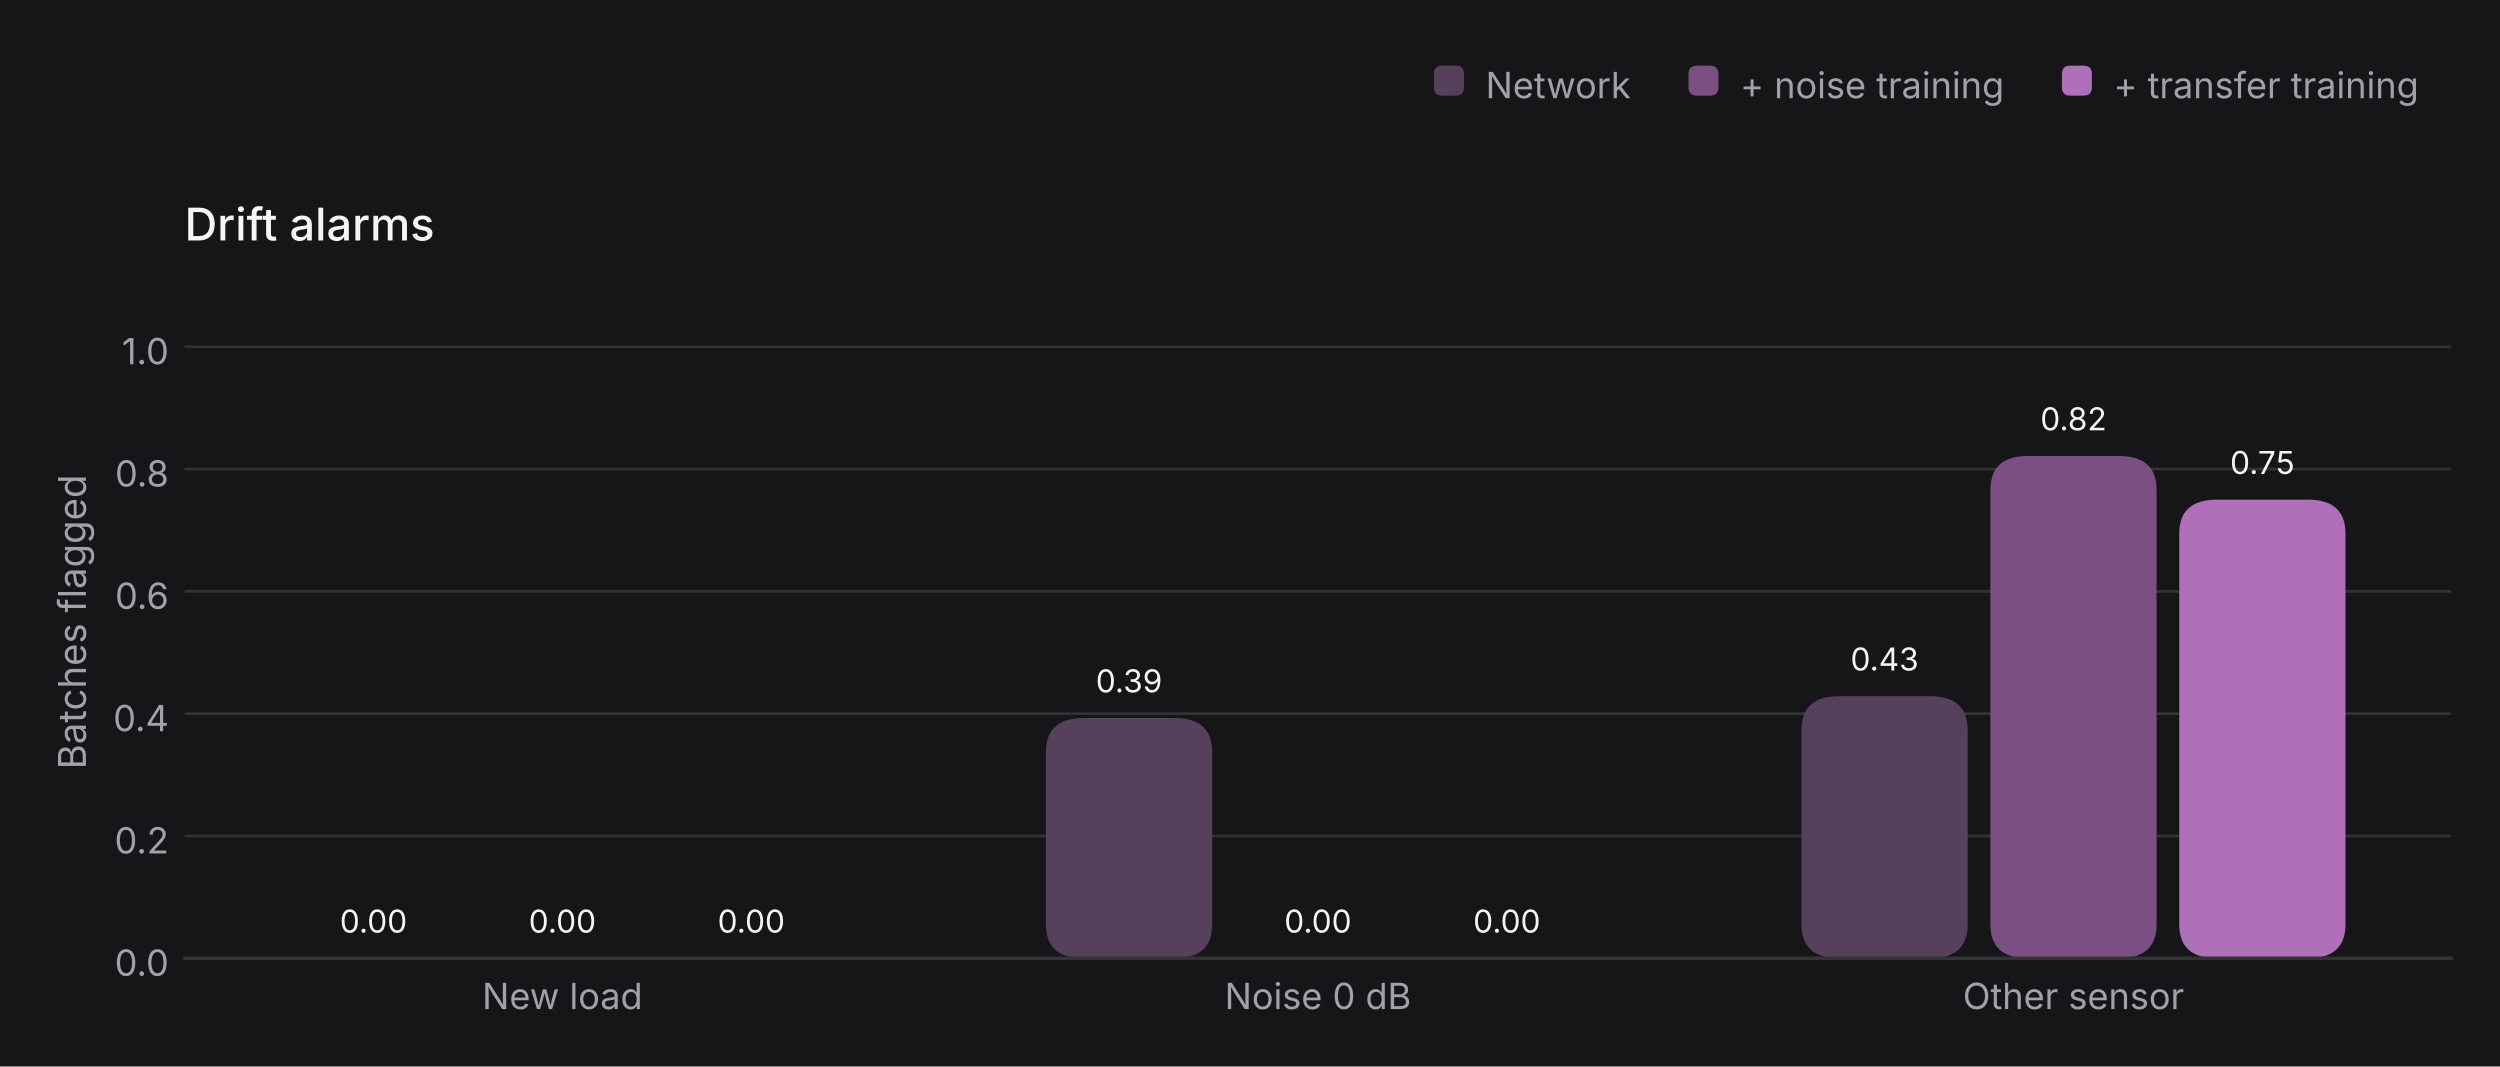
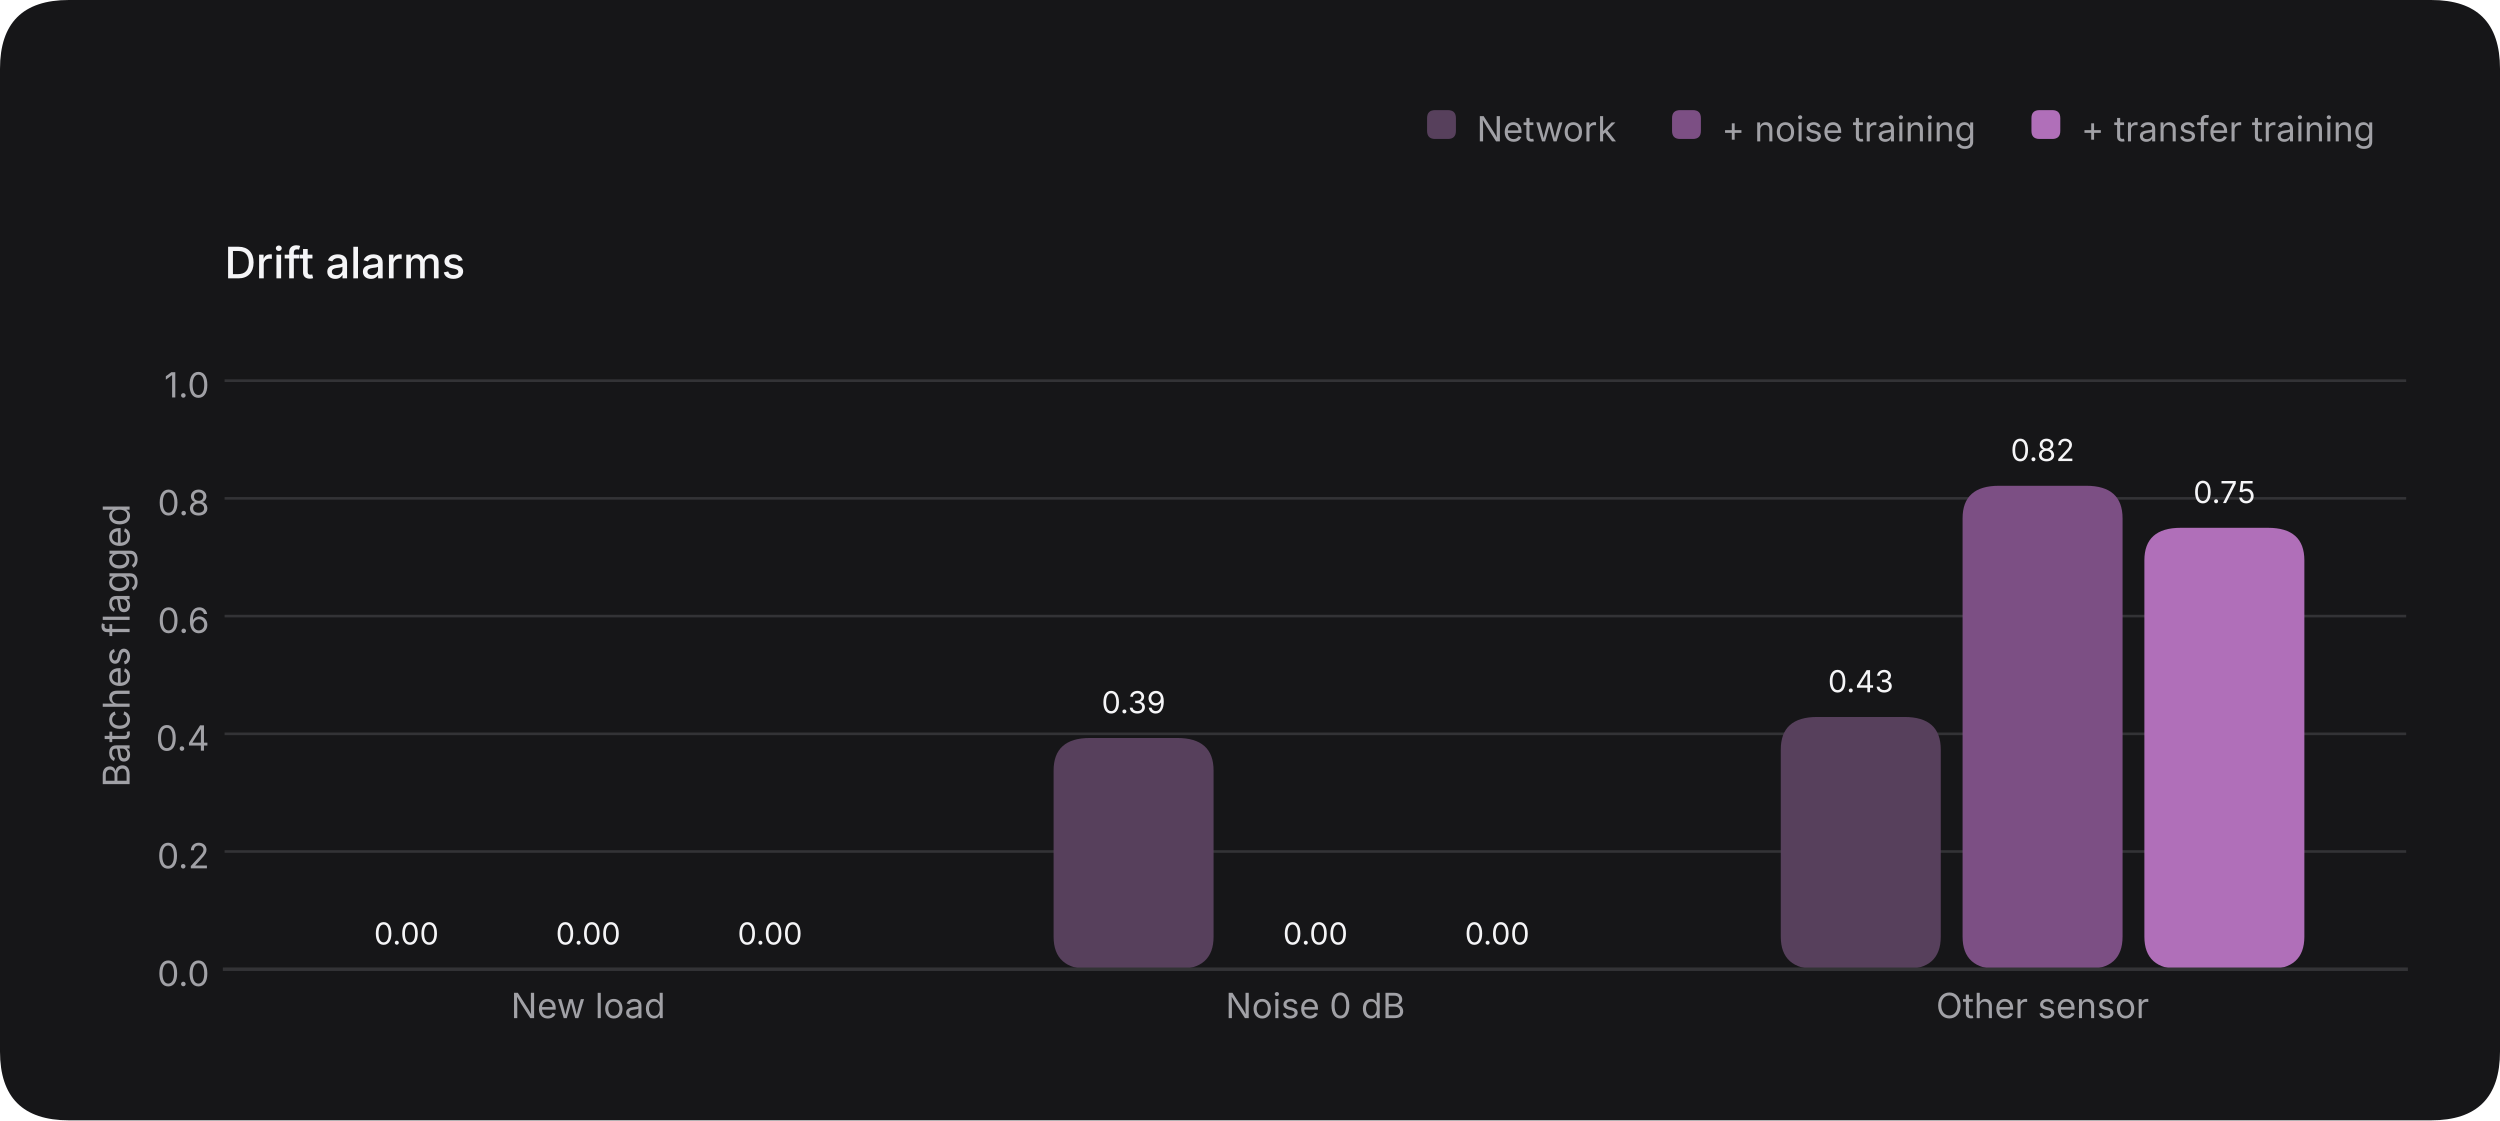
- <svg xmlns="http://www.w3.org/2000/svg" xmlns:xlink="http://www.w3.org/1999/xlink" width="553.902pt" height="236.299pt" viewBox="0 0 553.902 236.299" version="1.1">
+ <svg xmlns="http://www.w3.org/2000/svg" xmlns:xlink="http://www.w3.org/1999/xlink" width="575.503pt" height="257.899pt" viewBox="0 0 575.503 257.899" version="1.1">
  <defs>
    <style type="text/css">*{stroke-linejoin: round; stroke-linecap: butt}</style>
  </defs>
  <g id="figure_1">
    <g id="patch_1">
-       <path d="M 0 236.299  L 553.902 236.299  L 553.902 0  L 0 0  z " style="fill: #161618" />
+       <path d="M 0 257.899  L 575.503 257.899  L 575.503 0  L 0 0  L 0 257.899  z " style="fill: none; opacity: 0" />
+     </g>
+     <g id="patch_2">
+       <path d="M 15.84 257.899  L 559.663 257.899  Q 575.503 257.899 575.503 242.059  L 575.503 15.84  Q 575.503 -0 559.663 -0  L 15.84 -0  Q 0 -0 0 15.84  L 0 242.059  Q 0 257.899 15.84 257.899  z " style="fill: #161618" />
    </g>
    <g id="axes_1">
-       <g id="patch_2">
-         <path d="M 40.902 212.32  L 543.102 212.32  L 543.102 63.28  L 40.902 63.28  z " style="fill: #161618" />
+       <g id="patch_3">
+         <path d="M 51.703 223.12  L 553.903 223.12  L 553.903 74.08  L 51.703 74.08  L 51.703 223.12  z " style="fill: none; opacity: 0" />
      </g>
      <g id="matplotlib.axis_1">
        <g id="xtick_1">
          <g id="line2d_1" />
          <g id="text_1">
-             <g style="fill: #a1a1a6" transform="translate(106.8278 223.5697) scale(0.08 -0.08)">
+             <g style="fill: #a1a1a6" transform="translate(117.629 234.3697) scale(0.08 -0.08)">
              <defs>
                <path id="Inter-Regular-12d" d="M 563 0  L 1159 0  L 1159 2656  C 1159 2881 1138 3347 1113 3944  C 1475 3297 1653 2984 1866 2650  L 3553 0  L 4259 0  L 4259 4656  L 3666 4656  L 3666 1800  C 3666 1550 3669 1153 3706 703  C 3494 1125 3281 1481 3156 1678  L 1263 4656  L 563 4656  L 563 0  z " transform="scale(0.015625)" />
                <path id="Inter-Regular-267" d="M 1963 -75  C 2678 -75 3200 284 3363 813  L 2819 963  C 2688 606 2378 425 1966 425  C 1347 425 922 825 894 1556  L 3419 1556  L 3419 1791  C 3419 3081 2638 3538 1897 3538  C 944 3538 325 2791 325 1719  C 325 644 950 -75 1963 -75  z M 897 2031  C 931 2566 1297 3038 1897 3038  C 2472 3038 2794 2625 2847 2031  L 897 2031  z " transform="scale(0.015625)" />
                <path id="Inter-Regular-3da" d="M 1278 0  L 1838 0  L 2291 1581  C 2403 1972 2513 2409 2619 2853  C 2725 2406 2831 1981 2947 1581  L 3400 0  L 3959 0  L 5019 3494  L 4422 3494  L 3997 1969  C 3891 1588 3775 1147 3659 613  C 3550 1153 3438 1597 3338 1969  L 2925 3494  L 2325 3494  L 1906 1969  C 1800 1581 1688 1134 1575 603  C 1459 1159 1341 1603 1241 1969  L 816 3494  L 219 3494  L 1278 0  z " transform="scale(0.015625)" />
                <path id="Inter-Regular-6eb" transform="scale(0.015625)" />
                <path id="Inter-Regular-2e2" d="M 1056 4656  L 494 4656  L 494 0  L 1056 0  L 1056 4656  z " transform="scale(0.015625)" />
                <path id="Inter-Regular-318" d="M 1916 -75  C 2869 -75 3513 647 3513 1725  C 3513 2819 2869 3538 1916 3538  C 966 3538 325 2819 325 1725  C 325 647 966 -75 1916 -75  z M 1916 428  C 1219 428 897 1038 897 1725  C 897 2422 1219 3034 1916 3034  C 2622 3034 2944 2419 2944 1725  C 2944 1038 2622 428 1916 428  z " transform="scale(0.015625)" />
                <path id="Inter-Regular-1fc" d="M 1472 -81  C 2063 -81 2391 228 2509 475  L 2547 475  L 2547 0  L 3100 0  L 3100 2303  C 3100 3394 2259 3538 1791 3538  C 1250 3538 650 3344 381 2709  L 922 2531  C 1031 2775 1303 3044 1806 3044  C 2291 3044 2538 2794 2538 2359  L 2538 2341  C 2538 2081 2263 2100 1641 2022  C 994 1941 281 1794 281 994  C 281 306 809 -81 1472 -81  z M 1569 416  C 1150 416 847 603 847 966  C 847 1363 1206 1494 1616 1547  C 1831 1575 2444 1638 2538 1747  L 2538 1263  C 2538 834 2191 416 1569 416  z " transform="scale(0.015625)" />
                <path id="Inter-Regular-256" d="M 1803 -75  C 2469 -75 2703 347 2819 541  L 2881 541  L 2881 0  L 3425 0  L 3425 4656  L 2863 4656  L 2863 2934  L 2819 2934  C 2703 3119 2488 3538 1806 3538  C 934 3538 325 2844 325 1738  C 325 625 931 -75 1803 -75  z M 1888 428  C 1234 428 897 1009 897 1744  C 897 2469 1225 3034 1888 3034  C 2531 3034 2869 2516 2869 1744  C 2869 966 2522 428 1888 428  z " transform="scale(0.015625)" />
              </defs>
              <use xlink:href="#Inter-Regular-12d" />
              <use xlink:href="#Inter-Regular-267" transform="translate(75.34375 0)" />
              <use xlink:href="#Inter-Regular-3da" transform="translate(131.8281 0)" />
              <use xlink:href="#Inter-Regular-6eb" transform="translate(213.6719 0)" />
              <use xlink:href="#Inter-Regular-2e2" transform="translate(241.7969 0)" />
              <use xlink:href="#Inter-Regular-318" transform="translate(266.0156 0)" />
              <use xlink:href="#Inter-Regular-1fc" transform="translate(326.9688 0)" />
              <use xlink:href="#Inter-Regular-256" transform="translate(383.125 0)" />
            </g>
          </g>
        </g>
        <g id="xtick_2">
          <g id="line2d_2" />
          <g id="text_2">
-             <g style="fill: #a1a1a6" transform="translate(271.3372 223.5697) scale(0.08 -0.08)">
+             <g style="fill: #a1a1a6" transform="translate(282.1384 234.3697) scale(0.08 -0.08)">
              <defs>
                <path id="Inter-Regular-2b2" d="M 494 0  L 1056 0  L 1056 3494  L 494 3494  L 494 0  z M 778 4066  C 994 4066 1172 4231 1172 4438  C 1172 4644 994 4809 778 4809  C 566 4809 388 4644 388 4438  C 388 4231 566 4066 778 4066  z " transform="scale(0.015625)" />
                <path id="Inter-Regular-369" d="M 1681 -75  C 2500 -75 3059 372 3059 984  C 3059 1463 2763 1778 2128 1928  L 1600 2053  C 1191 2150 1013 2294 1013 2553  C 1013 2844 1325 3059 1741 3059  C 2191 3059 2388 2816 2484 2566  L 2994 2697  C 2834 3188 2456 3538 1738 3538  C 994 3538 444 3119 444 2519  C 444 2028 747 1716 1381 1566  L 1963 1428  C 2306 1347 2475 1188 2475 947  C 2475 659 2163 419 1675 419  C 1256 419 972 591 872 975  L 338 847  C 463 244 963 -75 1681 -75  z " transform="scale(0.015625)" />
                <path id="Inter-Regular-53f" d="M 2019 -63  C 3059 -63 3656 809 3656 2325  C 3656 3834 3050 4719 2019 4719  C 988 4719 381 3834 381 2325  C 381 806 981 -63 2019 -63  z M 2019 456  C 1338 456 953 1144 953 2325  C 953 3509 1338 4203 2019 4203  C 2700 4203 3084 3513 3084 2325  C 3084 1144 2700 456 2019 456  z " transform="scale(0.015625)" />
                <path id="Inter-Regular-41" d="M 563 0  L 2266 0  C 3363 0 3825 538 3825 1241  C 3825 1972 3316 2372 2881 2400  L 2881 2444  C 3288 2553 3644 2825 3644 3422  C 3644 4103 3184 4656 2213 4656  L 563 4656  L 563 0  z M 1156 525  L 1156 2113  L 2281 2113  C 2878 2113 3253 1713 3253 1247  C 3253 844 2975 525 2250 525  L 1156 525  z M 1156 2613  L 1156 4131  L 2200 4131  C 2803 4131 3075 3813 3075 3409  C 3075 2928 2681 2613 2181 2613  L 1156 2613  z " transform="scale(0.015625)" />
              </defs>
              <use xlink:href="#Inter-Regular-12d" />
              <use xlink:href="#Inter-Regular-318" transform="translate(75.34375 0)" />
              <use xlink:href="#Inter-Regular-2b2" transform="translate(135.3125 0)" />
              <use xlink:href="#Inter-Regular-369" transform="translate(159.5312 0)" />
              <use xlink:href="#Inter-Regular-267" transform="translate(212.3125 0)" />
              <use xlink:href="#Inter-Regular-6eb" transform="translate(270.6094 0)" />
              <use xlink:href="#Inter-Regular-53f" transform="translate(298.7344 0)" />
              <use xlink:href="#Inter-Regular-6eb" transform="translate(361.8281 0)" />
              <use xlink:href="#Inter-Regular-256" transform="translate(389.9531 0)" />
              <use xlink:href="#Inter-Regular-41" transform="translate(451.1875 0)" />
            </g>
          </g>
        </g>
        <g id="xtick_3">
          <g id="line2d_3" />
          <g id="text_3">
-             <g style="fill: #a1a1a6" transform="translate(434.8853 223.5697) scale(0.08 -0.08)">
+             <g style="fill: #a1a1a6" transform="translate(445.6865 234.3697) scale(0.08 -0.08)">
              <defs>
                <path id="Inter-Regular-142" d="M 2450 -63  C 3644 -63 4513 850 4513 2325  C 4513 3803 3644 4719 2450 4719  C 1256 4719 381 3803 381 2325  C 381 850 1256 -63 2450 -63  z M 2450 488  C 1613 488 959 1138 959 2325  C 959 3519 1613 4169 2450 4169  C 3281 4169 3934 3522 3934 2325  C 3934 1134 3281 488 2450 488  z " transform="scale(0.015625)" />
                <path id="Inter-Regular-37b" d="M 1869 3494  L 1150 3494  L 1150 4325  L 588 4325  L 588 3494  L 63 3494  L 63 3013  L 588 3013  L 588 863  C 588 291 944 -44 1547 -44  C 1691 -44 1850 -22 1966 19  L 1850 494  C 1756 475 1634 456 1563 456  C 1266 456 1150 594 1150 906  L 1150 3013  L 1869 3013  L 1869 3494  z " transform="scale(0.015625)" />
                <path id="Inter-Regular-29f" d="M 1056 2094  C 1056 2691 1434 3031 1938 3031  C 2425 3031 2725 2709 2725 2172  L 2725 0  L 3291 0  L 3291 2219  C 3291 3103 2813 3538 2106 3538  C 1650 3538 1284 3353 1056 2888  L 1056 4656  L 494 4656  L 494 0  L 1056 0  L 1056 2094  z " transform="scale(0.015625)" />
                <path id="Inter-Regular-356" d="M 494 0  L 1056 0  L 1056 2188  C 1056 2659 1425 3000 1928 3000  C 2078 3000 2231 2975 2266 2969  L 2266 3534  C 2200 3538 2063 3544 1981 3544  C 1566 3544 1203 3309 1075 2956  L 1038 2956  L 1038 3494  L 494 3494  L 494 0  z " transform="scale(0.015625)" />
                <path id="Inter-Regular-307" d="M 1056 2094  C 1056 2691 1434 3031 1938 3031  C 2425 3031 2725 2709 2725 2172  L 2725 0  L 3288 0  L 3288 2219  C 3288 3103 2813 3538 2106 3538  C 1638 3538 1263 3341 1038 2847  L 1034 3494  L 494 3494  L 494 0  L 1056 0  L 1056 2094  z " transform="scale(0.015625)" />
              </defs>
              <use xlink:href="#Inter-Regular-142" />
              <use xlink:href="#Inter-Regular-37b" transform="translate(76.46875 0)" />
              <use xlink:href="#Inter-Regular-29f" transform="translate(109.1875 0)" />
              <use xlink:href="#Inter-Regular-267" transform="translate(168.3125 0)" />
              <use xlink:href="#Inter-Regular-356" transform="translate(226.6094 0)" />
              <use xlink:href="#Inter-Regular-6eb" transform="translate(264.25 0)" />
              <use xlink:href="#Inter-Regular-369" transform="translate(292.375 0)" />
              <use xlink:href="#Inter-Regular-267" transform="translate(345.1562 0)" />
              <use xlink:href="#Inter-Regular-307" transform="translate(403.4531 0)" />
              <use xlink:href="#Inter-Regular-369" transform="translate(462.5312 0)" />
              <use xlink:href="#Inter-Regular-318" transform="translate(515.3125 0)" />
              <use xlink:href="#Inter-Regular-356" transform="translate(575.2812 0)" />
            </g>
          </g>
        </g>
      </g>
      <g id="matplotlib.axis_2">
        <g id="ytick_1">
          <g id="line2d_4">
-             <path d="M 40.902 212.32  L 543.102 212.32  " clip-path="url(#pb5260a1079)" style="fill: none; stroke: #333336; stroke-width: 0.6; stroke-linecap: square" />
+             <path d="M 51.703 223.12  L 553.903 223.12  " clip-path="url(#p3e6d59ed2f)" style="fill: none; stroke: #333336; stroke-width: 0.6; stroke-linecap: square" />
          </g>
          <g id="line2d_5" />
          <g id="text_4">
-             <g style="fill: #a1a1a6" transform="translate(25.40717 216.1947) scale(0.08 -0.08)">
+             <g style="fill: #a1a1a6" transform="translate(36.20842 226.9947) scale(0.08 -0.08)">
              <defs>
                <path id="Inter-Regular-5e0" d="M 922 -41  C 1156 -41 1344 147 1344 381  C 1344 616 1156 803 922 803  C 688 803 500 616 500 381  C 500 147 688 -41 922 -41  z " transform="scale(0.015625)" />
              </defs>
              <use xlink:href="#Inter-Regular-53f" />
              <use xlink:href="#Inter-Regular-5e0" transform="translate(60.5625 0)" />
              <use xlink:href="#Inter-Regular-53f" transform="translate(86.84375 0)" />
            </g>
          </g>
        </g>
        <g id="ytick_2">
          <g id="line2d_6">
-             <path d="M 40.902 185.222  L 543.102 185.222  " clip-path="url(#pb5260a1079)" style="fill: none; stroke: #333336; stroke-width: 0.6; stroke-linecap: square" />
+             <path d="M 51.703 196.022  L 553.903 196.022  " clip-path="url(#p3e6d59ed2f)" style="fill: none; stroke: #333336; stroke-width: 0.6; stroke-linecap: square" />
          </g>
          <g id="line2d_7" />
          <g id="text_5">
-             <g style="fill: #a1a1a6" transform="translate(25.37342 189.0965) scale(0.08 -0.08)">
+             <g style="fill: #a1a1a6" transform="translate(36.17467 199.8965) scale(0.08 -0.08)">
              <defs>
                <path id="Inter-Regular-541" d="M 481 0  L 3447 0  L 3447 522  L 1300 522  L 1300 559  L 2319 1644  C 3141 2519 3369 2916 3369 3419  C 3369 4147 2778 4719 1947 4719  C 1119 4719 494 4159 494 3334  L 1063 3334  C 1063 3859 1400 4203 1931 4203  C 2428 4203 2806 3900 2806 3413  C 2806 2984 2544 2666 2028 2106  L 481 428  L 481 0  z " transform="scale(0.015625)" />
              </defs>
              <use xlink:href="#Inter-Regular-53f" />
              <use xlink:href="#Inter-Regular-5e0" transform="translate(60.5625 0)" />
              <use xlink:href="#Inter-Regular-541" transform="translate(89.375 0)" />
            </g>
          </g>
        </g>
        <g id="ytick_3">
          <g id="line2d_8">
-             <path d="M 40.902 158.123  L 543.102 158.123  " clip-path="url(#pb5260a1079)" style="fill: none; stroke: #333336; stroke-width: 0.6; stroke-linecap: square" />
+             <path d="M 51.703 168.923  L 553.903 168.923  " clip-path="url(#p3e6d59ed2f)" style="fill: none; stroke: #333336; stroke-width: 0.6; stroke-linecap: square" />
          </g>
          <g id="line2d_9" />
          <g id="text_6">
-             <g style="fill: #a1a1a6" transform="translate(25.08467 161.9983) scale(0.08 -0.08)">
+             <g style="fill: #a1a1a6" transform="translate(35.88592 172.7983) scale(0.08 -0.08)">
              <defs>
                <path id="Inter-Regular-544" d="M 375 947  L 2566 947  L 2566 0  L 3134 0  L 3134 947  L 3766 947  L 3766 1469  L 3134 1469  L 3134 4656  L 2413 4656  L 375 1431  L 375 947  z M 2569 1469  L 1009 1469  L 1009 1506  L 2531 3913  L 2569 3913  L 2569 1469  z " transform="scale(0.015625)" />
              </defs>
              <use xlink:href="#Inter-Regular-53f" />
              <use xlink:href="#Inter-Regular-5e0" transform="translate(60.5625 0)" />
              <use xlink:href="#Inter-Regular-544" transform="translate(89.375 0)" />
            </g>
          </g>
        </g>
        <g id="ytick_4">
          <g id="line2d_10">
-             <path d="M 40.902 131.025  L 543.102 131.025  " clip-path="url(#pb5260a1079)" style="fill: none; stroke: #333336; stroke-width: 0.6; stroke-linecap: square" />
+             <path d="M 51.703 141.825  L 553.903 141.825  " clip-path="url(#p3e6d59ed2f)" style="fill: none; stroke: #333336; stroke-width: 0.6; stroke-linecap: square" />
          </g>
          <g id="line2d_11" />
          <g id="text_7">
-             <g style="fill: #a1a1a6" transform="translate(25.49342 134.9001) scale(0.08 -0.08)">
+             <g style="fill: #a1a1a6" transform="translate(36.29467 145.7001) scale(0.08 -0.08)">
              <defs>
                <path id="Inter-Regular-547" d="M 2019 -63  C 2969 -63 3588 634 3588 1503  C 3588 2403 2925 3044 2128 3044  C 1644 3044 1231 2813 981 2425  L 944 2425  C 944 3544 1375 4194 2091 4194  C 2575 4194 2866 3888 2969 3484  L 3550 3484  C 3438 4216 2872 4719 2091 4719  C 1034 4719 381 3788 381 2150  C 381 434 1241 -63 2019 -63  z M 2019 459  C 1447 459 1028 947 1028 1497  C 1028 2041 1469 2528 2034 2528  C 2597 2528 3013 2072 3013 1503  C 3013 922 2578 459 2019 459  z " transform="scale(0.015625)" />
              </defs>
              <use xlink:href="#Inter-Regular-53f" />
              <use xlink:href="#Inter-Regular-5e0" transform="translate(60.5625 0)" />
              <use xlink:href="#Inter-Regular-547" transform="translate(86.84375 0)" />
            </g>
          </g>
        </g>
        <g id="ytick_5">
          <g id="line2d_12">
-             <path d="M 40.902 103.927  L 543.102 103.927  " clip-path="url(#pb5260a1079)" style="fill: none; stroke: #333336; stroke-width: 0.6; stroke-linecap: square" />
+             <path d="M 51.703 114.727  L 553.903 114.727  " clip-path="url(#p3e6d59ed2f)" style="fill: none; stroke: #333336; stroke-width: 0.6; stroke-linecap: square" />
          </g>
          <g id="line2d_13" />
          <g id="text_8">
-             <g style="fill: #a1a1a6" transform="translate(25.48342 107.802) scale(0.08 -0.08)">
+             <g style="fill: #a1a1a6" transform="translate(36.28467 118.602) scale(0.08 -0.08)">
              <defs>
                <path id="Inter-Regular-549" d="M 1978 -63  C 2916 -63 3578 478 3578 1238  C 3578 1825 3175 2325 2669 2419  L 2669 2444  C 3109 2559 3403 2988 3403 3481  C 3403 4191 2794 4719 1978 4719  C 1150 4719 550 4191 550 3481  C 550 2988 838 2559 1291 2444  L 1291 2419  C 769 2325 381 1825 381 1238  C 381 478 1031 -63 1978 -63  z M 1978 453  C 1350 453 966 775 966 1269  C 966 1784 1391 2153 1978 2153  C 2553 2153 2984 1784 2984 1269  C 2984 775 2594 453 1978 453  z M 1978 2650  C 1475 2650 1125 2966 1125 3438  C 1125 3903 1463 4206 1978 4206  C 2484 4206 2828 3903 2828 3438  C 2828 2966 2469 2650 1978 2650  z " transform="scale(0.015625)" />
              </defs>
              <use xlink:href="#Inter-Regular-53f" />
              <use xlink:href="#Inter-Regular-5e0" transform="translate(60.5625 0)" />
              <use xlink:href="#Inter-Regular-549" transform="translate(87.125 0)" />
            </g>
          </g>
        </g>
        <g id="ytick_6">
          <g id="line2d_14">
-             <path d="M 40.902 76.829  L 543.102 76.829  " clip-path="url(#pb5260a1079)" style="fill: none; stroke: #333336; stroke-width: 0.6; stroke-linecap: square" />
+             <path d="M 51.703 87.629  L 553.903 87.629  " clip-path="url(#p3e6d59ed2f)" style="fill: none; stroke: #333336; stroke-width: 0.6; stroke-linecap: square" />
          </g>
          <g id="line2d_15" />
          <g id="text_9">
-             <g style="fill: #a1a1a6" transform="translate(26.99842 80.70378) scale(0.08 -0.08)">
+             <g style="fill: #a1a1a6" transform="translate(37.79967 91.50378) scale(0.08 -0.08)">
              <defs>
                <path id="Inter-Regular-540" d="M 2041 4656  L 1313 4656  L 300 3909  L 300 3272  L 1425 4106  L 1456 4106  L 1456 0  L 2041 0  L 2041 4656  z " transform="scale(0.015625)" />
              </defs>
              <use xlink:href="#Inter-Regular-540" />
              <use xlink:href="#Inter-Regular-5e0" transform="translate(40.67188 0)" />
              <use xlink:href="#Inter-Regular-53f" transform="translate(66.95312 0)" />
            </g>
          </g>
        </g>
        <g id="text_10">
-           <g style="fill: #a1a1a6" transform="translate(19.03438 170.4556) rotate(-90) scale(0.085 -0.085)">
+           <g style="fill: #a1a1a6" transform="translate(29.83563 181.2556) rotate(-90) scale(0.085 -0.085)">
            <defs>
              <path id="Inter-Regular-24b" d="M 1916 -75  C 2600 -75 3156 297 3344 919  L 2806 1072  C 2703 694 2384 428 1916 428  C 1219 428 897 1038 897 1725  C 897 2422 1219 3034 1916 3034  C 2375 3034 2688 2778 2791 2419  L 3331 2572  C 3141 3181 2591 3538 1916 3538  C 966 3538 325 2819 325 1725  C 325 647 966 -75 1916 -75  z " transform="scale(0.015625)" />
              <path id="Inter-Regular-288" d="M 2119 3494  L 1313 3494  L 1313 3834  C 1313 4172 1463 4353 1809 4353  C 1966 4353 2053 4319 2113 4300  L 2269 4781  C 2184 4819 2009 4875 1744 4875  C 1234 4875 750 4566 750 3959  L 750 3494  L 63 3494  L 63 3013  L 750 3013  L 750 0  L 1313 0  L 1313 3013  L 2119 3013  L 2119 3494  z " transform="scale(0.015625)" />
              <path id="Inter-Regular-293" d="M 1909 -1381  C 2759 -1381 3431 -994 3431 -91  L 3431 3494  L 2884 3494  L 2884 2934  L 2831 2934  C 2713 3122 2488 3538 1813 3538  C 941 3538 325 2844 325 1763  C 325 666 963 56 1800 56  C 2475 56 2697 441 2816 641  L 2869 641  L 2869 -59  C 2869 -634 2466 -891 1909 -891  C 1294 -891 1075 -578 928 -375  L 472 -669  C 688 -1053 1134 -1381 1909 -1381  z M 1894 556  C 1238 556 897 1056 897 1775  C 897 2472 1228 3034 1894 3034  C 2538 3034 2875 2516 2875 1775  C 2875 1013 2528 556 1894 556  z " transform="scale(0.015625)" />
            </defs>
            <use xlink:href="#Inter-Regular-41" />
            <use xlink:href="#Inter-Regular-1fc" transform="translate(65.4375 0)" />
            <use xlink:href="#Inter-Regular-37b" transform="translate(121.5938 0)" />
            <use xlink:href="#Inter-Regular-24b" transform="translate(153.3438 0)" />
            <use xlink:href="#Inter-Regular-29f" transform="translate(210.4688 0)" />
            <use xlink:href="#Inter-Regular-267" transform="translate(269.5938 0)" />
            <use xlink:href="#Inter-Regular-369" transform="translate(327.8906 0)" />
            <use xlink:href="#Inter-Regular-6eb" transform="translate(380.6719 0)" />
            <use xlink:href="#Inter-Regular-288" transform="translate(408.7969 0)" />
            <use xlink:href="#Inter-Regular-2e2" transform="translate(445.8125 0)" />
            <use xlink:href="#Inter-Regular-1fc" transform="translate(470.0312 0)" />
            <use xlink:href="#Inter-Regular-293" transform="translate(526.1875 0)" />
            <use xlink:href="#Inter-Regular-293" transform="translate(587.5156 0)" />
            <use xlink:href="#Inter-Regular-267" transform="translate(648.8438 0)" />
            <use xlink:href="#Inter-Regular-256" transform="translate(707.1406 0)" />
          </g>
        </g>
      </g>
-       <g id="patch_3">
-         <path d="M 64.338 212.32  L 101.166 212.32  Q 101.166 212.32 101.166 212.32  L 101.166 212.32  Q 101.166 212.32 101.166 212.32  L 64.338 212.32  Q 64.338 212.32 64.338 212.32  L 64.338 212.32  Q 64.338 212.32 64.338 212.32  z " clip-path="url(#pb5260a1079)" style="fill: #57405c" />
-       </g>
      <g id="patch_4">
-         <path d="M 240.108 212.32  L 260.196 212.32  Q 268.566 212.32 268.566 204.819  L 268.566 166.586  Q 268.566 159.085 260.196 159.085  L 240.108 159.085  Q 231.738 159.085 231.738 166.586  L 231.738 204.819  Q 231.738 212.32 240.108 212.32  z " clip-path="url(#pb5260a1079)" style="fill: #57405c" />
+         <path d="M 75.139 223.12  L 111.967 223.12  Q 111.967 223.12 111.967 223.12  L 111.967 223.12  Q 111.967 223.12 111.967 223.12  L 75.139 223.12  Q 75.139 223.12 75.139 223.12  L 75.139 223.12  Q 75.139 223.12 75.139 223.12  z " clip-path="url(#p3e6d59ed2f)" style="fill: #57405c" />
      </g>
      <g id="patch_5">
-         <path d="M 407.508 212.32  L 427.596 212.32  Q 435.966 212.32 435.966 204.819  L 435.966 161.749  Q 435.966 154.248 427.596 154.248  L 407.508 154.248  Q 399.138 154.248 399.138 161.749  L 399.138 204.819  Q 399.138 212.32 407.508 212.32  z " clip-path="url(#pb5260a1079)" style="fill: #57405c" />
+         <path d="M 250.909 223.12  L 270.997 223.12  Q 279.367 223.12 279.367 215.619  L 279.367 177.386  Q 279.367 169.885 270.997 169.885  L 250.909 169.885  Q 242.539 169.885 242.539 177.386  L 242.539 215.619  Q 242.539 223.12 250.909 223.12  z " clip-path="url(#p3e6d59ed2f)" style="fill: #57405c" />
      </g>
      <g id="patch_6">
-         <path d="M 106.188 212.32  L 143.016 212.32  Q 143.016 212.32 143.016 212.32  L 143.016 212.32  Q 143.016 212.32 143.016 212.32  L 106.188 212.32  Q 106.188 212.32 106.188 212.32  L 106.188 212.32  Q 106.188 212.32 106.188 212.32  z " clip-path="url(#pb5260a1079)" style="fill: #7c4f84" />
+         <path d="M 418.309 223.12  L 438.397 223.12  Q 446.767 223.12 446.767 215.619  L 446.767 172.549  Q 446.767 165.048 438.397 165.048  L 418.309 165.048  Q 409.939 165.048 409.939 172.549  L 409.939 215.619  Q 409.939 223.12 418.309 223.12  z " clip-path="url(#p3e6d59ed2f)" style="fill: #57405c" />
      </g>
      <g id="patch_7">
-         <path d="M 273.588 212.32  L 310.416 212.32  Q 310.416 212.32 310.416 212.32  L 310.416 212.32  Q 310.416 212.32 310.416 212.32  L 273.588 212.32  Q 273.588 212.32 273.588 212.32  L 273.588 212.32  Q 273.588 212.32 273.588 212.32  z " clip-path="url(#pb5260a1079)" style="fill: #7c4f84" />
+         <path d="M 116.989 223.12  L 153.817 223.12  Q 153.817 223.12 153.817 223.12  L 153.817 223.12  Q 153.817 223.12 153.817 223.12  L 116.989 223.12  Q 116.989 223.12 116.989 223.12  L 116.989 223.12  Q 116.989 223.12 116.989 223.12  z " clip-path="url(#p3e6d59ed2f)" style="fill: #7c4f84" />
      </g>
      <g id="patch_8">
-         <path d="M 449.358 212.32  L 469.446 212.32  Q 477.816 212.32 477.816 204.819  L 477.816 108.528  Q 477.816 101.027 469.446 101.027  L 449.358 101.027  Q 440.988 101.027 440.988 108.528  L 440.988 204.819  Q 440.988 212.32 449.358 212.32  z " clip-path="url(#pb5260a1079)" style="fill: #7c4f84" />
+         <path d="M 284.389 223.12  L 321.217 223.12  Q 321.217 223.12 321.217 223.12  L 321.217 223.12  Q 321.217 223.12 321.217 223.12  L 284.389 223.12  Q 284.389 223.12 284.389 223.12  L 284.389 223.12  Q 284.389 223.12 284.389 223.12  z " clip-path="url(#p3e6d59ed2f)" style="fill: #7c4f84" />
      </g>
      <g id="patch_9">
-         <path d="M 148.038 212.32  L 184.866 212.32  Q 184.866 212.32 184.866 212.32  L 184.866 212.32  Q 184.866 212.32 184.866 212.32  L 148.038 212.32  Q 148.038 212.32 148.038 212.32  L 148.038 212.32  Q 148.038 212.32 148.038 212.32  z " clip-path="url(#pb5260a1079)" style="fill: #b06fb9" />
+         <path d="M 460.159 223.12  L 480.247 223.12  Q 488.617 223.12 488.617 215.619  L 488.617 119.328  Q 488.617 111.827 480.247 111.827  L 460.159 111.827  Q 451.789 111.827 451.789 119.328  L 451.789 215.619  Q 451.789 223.12 460.159 223.12  z " clip-path="url(#p3e6d59ed2f)" style="fill: #7c4f84" />
      </g>
      <g id="patch_10">
-         <path d="M 315.438 212.32  L 352.266 212.32  Q 352.266 212.32 352.266 212.32  L 352.266 212.32  Q 352.266 212.32 352.266 212.32  L 315.438 212.32  Q 315.438 212.32 315.438 212.32  L 315.438 212.32  Q 315.438 212.32 315.438 212.32  z " clip-path="url(#pb5260a1079)" style="fill: #b06fb9" />
+         <path d="M 158.839 223.12  L 195.667 223.12  Q 195.667 223.12 195.667 223.12  L 195.667 223.12  Q 195.667 223.12 195.667 223.12  L 158.839 223.12  Q 158.839 223.12 158.839 223.12  L 158.839 223.12  Q 158.839 223.12 158.839 223.12  z " clip-path="url(#p3e6d59ed2f)" style="fill: #b06fb9" />
      </g>
      <g id="patch_11">
-         <path d="M 491.208 212.32  L 511.296 212.32  Q 519.666 212.32 519.666 204.819  L 519.666 118.202  Q 519.666 110.702 511.296 110.702  L 491.208 110.702  Q 482.838 110.702 482.838 118.202  L 482.838 204.819  Q 482.838 212.32 491.208 212.32  z " clip-path="url(#pb5260a1079)" style="fill: #b06fb9" />
+         <path d="M 326.239 223.12  L 363.067 223.12  Q 363.067 223.12 363.067 223.12  L 363.067 223.12  Q 363.067 223.12 363.067 223.12  L 326.239 223.12  Q 326.239 223.12 326.239 223.12  L 326.239 223.12  Q 326.239 223.12 326.239 223.12  z " clip-path="url(#p3e6d59ed2f)" style="fill: #b06fb9" />
      </g>
      <g id="patch_12">
-         <path d="M 40.902 212.32  L 543.102 212.32  " style="fill: none; stroke: #333336; stroke-width: 0.8; stroke-linejoin: miter; stroke-linecap: square" />
+         <path d="M 502.009 223.12  L 522.097 223.12  Q 530.467 223.12 530.467 215.619  L 530.467 129.002  Q 530.467 121.502 522.097 121.502  L 502.009 121.502  Q 493.639 121.502 493.639 129.002  L 493.639 215.619  Q 493.639 223.12 502.009 223.12  z " clip-path="url(#p3e6d59ed2f)" style="fill: #b06fb9" />
+       </g>
+       <g id="patch_13">
+         <path d="M 51.703 223.12  L 553.903 223.12  " style="fill: none; stroke: #333336; stroke-width: 0.8; stroke-linejoin: miter; stroke-linecap: square" />
      </g>
      <g id="text_11">
-         <g style="fill: #f5f5f7" transform="translate(75.29607 206.6312) scale(0.07 -0.07)">
+         <g style="fill: #f5f5f7" transform="translate(86.09732 217.4312) scale(0.07 -0.07)">
          <use xlink:href="#Inter-Regular-53f" />
          <use xlink:href="#Inter-Regular-5e0" transform="translate(60.5625 0)" />
          <use xlink:href="#Inter-Regular-53f" transform="translate(86.84375 0)" />
          <use xlink:href="#Inter-Regular-53f" transform="translate(149.9375 0)" />
        </g>
      </g>
      <g id="text_12">
-         <g style="fill: #f5f5f7" transform="translate(242.7858 153.3968) scale(0.07 -0.07)">
+         <g style="fill: #f5f5f7" transform="translate(253.587 164.1968) scale(0.07 -0.07)">
          <defs>
            <path id="Inter-Regular-543" d="M 1984 -63  C 2897 -63 3572 503 3572 1266  C 3572 1853 3225 2284 2631 2381  L 2631 2419  C 3106 2559 3403 2944 3403 3469  C 3403 4131 2872 4719 2003 4719  C 1184 4719 516 4216 491 3484  L 1063 3484  C 1081 3938 1516 4203 1991 4203  C 2497 4203 2822 3900 2822 3438  C 2822 2956 2447 2644 1903 2644  L 1525 2644  L 1525 2128  L 1903 2128  C 2594 2128 2984 1775 2984 1272  C 2984 788 2559 459 1975 459  C 1444 459 1025 731 991 1175  L 391 1175  C 422 438 1072 -63 1984 -63  z " transform="scale(0.015625)" />
            <path id="Inter-Regular-54a" d="M 1884 -63  C 2938 -63 3588 866 3588 2513  C 3588 4225 2728 4706 1963 4719  C 1006 4734 381 4025 381 3156  C 381 2259 1044 1616 1847 1616  C 2334 1616 2744 1856 2994 2238  L 3031 2238  C 3031 1109 2594 463 1884 463  C 1394 463 1103 772 1006 1184  L 419 1184  C 528 441 1094 -63 1884 -63  z M 1934 2134  C 1372 2134 963 2588 963 3159  C 963 3734 1391 4197 1953 4197  C 2525 4197 2947 3706 2947 3172  C 2947 2625 2500 2134 1934 2134  z " transform="scale(0.015625)" />
          </defs>
          <use xlink:href="#Inter-Regular-53f" />
          <use xlink:href="#Inter-Regular-5e0" transform="translate(60.5625 0)" />
          <use xlink:href="#Inter-Regular-543" transform="translate(86.6875 0)" />
          <use xlink:href="#Inter-Regular-54a" transform="translate(148.4531 0)" />
        </g>
      </g>
      <g id="text_13">
-         <g style="fill: #f5f5f7" transform="translate(410.0015 148.5598) scale(0.07 -0.07)">
+         <g style="fill: #f5f5f7" transform="translate(420.8027 159.3598) scale(0.07 -0.07)">
          <use xlink:href="#Inter-Regular-53f" />
          <use xlink:href="#Inter-Regular-5e0" transform="translate(60.5625 0)" />
          <use xlink:href="#Inter-Regular-544" transform="translate(89.375 0)" />
          <use xlink:href="#Inter-Regular-543" transform="translate(153.9688 0)" />
        </g>
      </g>
      <g id="text_14">
-         <g style="fill: #f5f5f7" transform="translate(117.1461 206.6312) scale(0.07 -0.07)">
+         <g style="fill: #f5f5f7" transform="translate(127.9473 217.4312) scale(0.07 -0.07)">
          <use xlink:href="#Inter-Regular-53f" />
          <use xlink:href="#Inter-Regular-5e0" transform="translate(60.5625 0)" />
          <use xlink:href="#Inter-Regular-53f" transform="translate(86.84375 0)" />
          <use xlink:href="#Inter-Regular-53f" transform="translate(149.9375 0)" />
        </g>
      </g>
      <g id="text_15">
-         <g style="fill: #f5f5f7" transform="translate(284.5461 206.6312) scale(0.07 -0.07)">
+         <g style="fill: #f5f5f7" transform="translate(295.3473 217.4312) scale(0.07 -0.07)">
          <use xlink:href="#Inter-Regular-53f" />
          <use xlink:href="#Inter-Regular-5e0" transform="translate(60.5625 0)" />
          <use xlink:href="#Inter-Regular-53f" transform="translate(86.84375 0)" />
          <use xlink:href="#Inter-Regular-53f" transform="translate(149.9375 0)" />
        </g>
      </g>
      <g id="text_16">
-         <g style="fill: #f5f5f7" transform="translate(452.0533 95.33898) scale(0.07 -0.07)">
+         <g style="fill: #f5f5f7" transform="translate(462.8545 106.139) scale(0.07 -0.07)">
          <use xlink:href="#Inter-Regular-53f" />
          <use xlink:href="#Inter-Regular-5e0" transform="translate(60.5625 0)" />
          <use xlink:href="#Inter-Regular-549" transform="translate(87.125 0)" />
          <use xlink:href="#Inter-Regular-541" transform="translate(148.9844 0)" />
        </g>
      </g>
      <g id="text_17">
-         <g style="fill: #f5f5f7" transform="translate(158.9961 206.6312) scale(0.07 -0.07)">
+         <g style="fill: #f5f5f7" transform="translate(169.7973 217.4312) scale(0.07 -0.07)">
          <use xlink:href="#Inter-Regular-53f" />
          <use xlink:href="#Inter-Regular-5e0" transform="translate(60.5625 0)" />
          <use xlink:href="#Inter-Regular-53f" transform="translate(86.84375 0)" />
          <use xlink:href="#Inter-Regular-53f" transform="translate(149.9375 0)" />
        </g>
      </g>
      <g id="text_18">
-         <g style="fill: #f5f5f7" transform="translate(326.3961 206.6312) scale(0.07 -0.07)">
+         <g style="fill: #f5f5f7" transform="translate(337.1973 217.4312) scale(0.07 -0.07)">
          <use xlink:href="#Inter-Regular-53f" />
          <use xlink:href="#Inter-Regular-5e0" transform="translate(60.5625 0)" />
          <use xlink:href="#Inter-Regular-53f" transform="translate(86.84375 0)" />
          <use xlink:href="#Inter-Regular-53f" transform="translate(149.9375 0)" />
        </g>
      </g>
      <g id="text_19">
-         <g style="fill: #f5f5f7" transform="translate(494.099 105.013) scale(0.07 -0.07)">
+         <g style="fill: #f5f5f7" transform="translate(504.9003 115.813) scale(0.07 -0.07)">
          <defs>
            <path id="Inter-Regular-548" d="M 625 0  L 1250 0  L 3316 4103  L 3316 4656  L 306 4656  L 306 4134  L 2694 4134  L 2694 4097  L 625 0  z " transform="scale(0.015625)" />
            <path id="Inter-Regular-545" d="M 1956 -63  C 2853 -63 3509 594 3509 1488  C 3509 2388 2881 3047 2028 3047  C 1706 3047 1397 2934 1206 2775  L 1181 2775  L 1341 4134  L 3291 4134  L 3291 4656  L 841 4656  L 566 2350  L 1122 2281  C 1306 2422 1631 2525 1919 2525  C 2503 2525 2928 2078 2928 1478  C 2928 888 2519 459 1956 459  C 1488 459 1106 759 1069 1175  L 494 1175  C 525 463 1138 -63 1956 -63  z " transform="scale(0.015625)" />
          </defs>
          <use xlink:href="#Inter-Regular-53f" />
          <use xlink:href="#Inter-Regular-5e0" transform="translate(60.5625 0)" />
          <use xlink:href="#Inter-Regular-548" transform="translate(87.95312 0)" />
          <use xlink:href="#Inter-Regular-545" transform="translate(143.5781 0)" />
        </g>
      </g>
      <g id="text_20">
-         <g style="fill: #f5f5f7" transform="translate(40.90217 53.27969) scale(0.1 -0.1)">
+         <g style="fill: #f5f5f7" transform="translate(51.70342 64.07969) scale(0.1 -0.1)">
          <defs>
            <path id="Inter-Medium-54" d="M 2031 0  C 3447 0 4269 878 4269 2334  C 4269 3781 3447 4656 2075 4656  L 516 4656  L 516 0  L 2031 0  z M 1228 625  L 1228 4031  L 2028 4031  C 3044 4031 3569 3428 3569 2334  C 3569 1231 3044 625 1991 625  L 1228 625  z " transform="scale(0.015625)" />
            <path id="Inter-Medium-356" d="M 463 0  L 1150 0  L 1150 2122  C 1150 2581 1500 2906 1981 2906  C 2125 2906 2291 2881 2341 2869  L 2341 3525  C 2269 3534 2138 3544 2050 3544  C 1641 3544 1294 3313 1166 2931  L 1128 2931  L 1128 3494  L 463 3494  L 463 0  z " transform="scale(0.015625)" />
            <path id="Inter-Medium-2b2" d="M 463 0  L 1150 0  L 1150 3494  L 463 3494  L 463 0  z M 809 4028  C 1047 4028 1244 4209 1244 4434  C 1244 4663 1047 4844 809 4844  C 572 4844 375 4663 375 4434  C 375 4209 572 4028 809 4028  z " transform="scale(0.015625)" />
            <path id="Inter-Medium-288" d="M 2194 3494  L 1413 3494  L 1413 3800  C 1413 4106 1547 4275 1875 4275  C 2019 4275 2116 4244 2181 4225  L 2341 4781  C 2247 4816 2041 4875 1766 4875  C 1213 4875 725 4547 725 3894  L 725 3494  L 63 3494  L 63 2934  L 725 2934  L 725 0  L 1413 0  L 1413 2934  L 2194 2934  L 2194 3494  z " transform="scale(0.015625)" />
            <path id="Inter-Medium-37b" d="M 1956 3494  L 1259 3494  L 1259 4325  L 572 4325  L 572 3494  L 63 3494  L 63 2934  L 572 2934  L 572 888  C 572 294 938 -47 1572 -47  C 1731 -47 1906 -25 2053 25  L 1931 575  C 1847 556 1713 538 1641 538  C 1369 538 1259 663 1259 944  L 1259 2934  L 1956 2934  L 1956 3494  z " transform="scale(0.015625)" />
            <path id="Inter-Medium-6eb" transform="scale(0.015625)" />
            <path id="Inter-Medium-1fc" d="M 1441 -78  C 2006 -78 2338 206 2472 478  L 2506 478  L 2506 0  L 3172 0  L 3172 2319  C 3172 3328 2369 3538 1806 3538  C 1184 3538 597 3294 359 2669  L 1006 2500  C 1103 2738 1359 2978 1816 2978  C 2253 2978 2484 2753 2484 2366  L 2484 2347  C 2484 2100 2219 2103 1603 2031  C 944 1956 259 1781 259 988  C 259 300 775 -78 1441 -78  z M 1594 475  C 1209 475 934 647 934 978  C 934 1338 1253 1469 1641 1522  C 1853 1550 2384 1606 2488 1706  L 2488 1259  C 2488 850 2153 475 1594 475  z " transform="scale(0.015625)" />
            <path id="Inter-Medium-2e2" d="M 1150 4656  L 463 4656  L 463 0  L 1150 0  L 1150 4656  z " transform="scale(0.015625)" />
            <path id="Inter-Medium-300" d="M 463 0  L 1150 0  L 1150 2172  C 1150 2681 1481 2950 1866 2950  C 2234 2950 2503 2703 2503 2331  L 2503 0  L 3181 0  L 3181 2238  C 3181 2653 3444 2950 3878 2950  C 4234 2950 4531 2753 4531 2288  L 4531 0  L 5222 0  L 5222 2356  C 5222 3150 4734 3553 4116 3553  C 3619 3553 3188 3291 3009 2819  C 2872 3281 2572 3553 2116 3553  C 1700 3553 1309 3325 1131 2841  L 1116 3494  L 463 3494  L 463 0  z " transform="scale(0.015625)" />
            <path id="Inter-Medium-369" d="M 1716 -72  C 2569 -72 3156 378 3156 1016  C 3156 1500 2850 1813 2203 1959  L 1641 2084  C 1256 2172 1100 2309 1100 2541  C 1100 2803 1388 2994 1766 2994  C 2178 2994 2375 2775 2466 2531  L 3081 2666  C 2931 3184 2516 3538 1759 3538  C 969 3538 406 3122 406 2497  C 406 1997 719 1678 1369 1531  L 1956 1397  C 2288 1322 2447 1178 2447 956  C 2447 697 2166 484 1722 484  C 1316 484 1050 653 953 1019  L 306 884  C 431 266 956 -72 1716 -72  z " transform="scale(0.015625)" />
          </defs>
          <use xlink:href="#Inter-Medium-54" />
          <use xlink:href="#Inter-Medium-356" transform="translate(72.17188 0)" />
          <use xlink:href="#Inter-Medium-2b2" transform="translate(112.1094 0)" />
          <use xlink:href="#Inter-Medium-288" transform="translate(137.3125 0)" />
          <use xlink:href="#Inter-Medium-37b" transform="translate(171.6406 0)" />
          <use xlink:href="#Inter-Medium-6eb" transform="translate(205.6719 0)" />
          <use xlink:href="#Inter-Medium-1fc" transform="translate(232.3281 0)" />
          <use xlink:href="#Inter-Medium-2e2" transform="translate(289.1094 0)" />
          <use xlink:href="#Inter-Medium-1fc" transform="translate(314.3125 0)" />
          <use xlink:href="#Inter-Medium-356" transform="translate(371.0938 0)" />
          <use xlink:href="#Inter-Medium-300" transform="translate(411.0312 0)" />
          <use xlink:href="#Inter-Medium-369" transform="translate(499.8438 0)" />
        </g>
      </g>
    </g>
    <g id="legend_1">
-       <g id="patch_13">
-         <path d="M 319.573 21.19  L 322.494 21.19  Q 324.353 21.19 324.353 19.331  L 324.353 16.409  Q 324.353 14.55 322.494 14.55  L 319.573 14.55  Q 317.713 14.55 317.713 16.409  L 317.713 19.331  Q 317.713 21.19 319.573 21.19  z " style="fill: #57405c" />
+       <g id="patch_14">
+         <path d="M 330.374 31.99  L 333.295 31.99  Q 335.155 31.99 335.155 30.131  L 335.155 27.209  Q 335.155 25.35 333.295 25.35  L 330.374 25.35  Q 328.515 25.35 328.515 27.209  L 328.515 30.131  Q 328.515 31.99 330.374 31.99  z " style="fill: #57405c" />
      </g>
      <g id="text_21">
-         <g style="fill: #a1a1a6" transform="translate(329.1534 21.75) scale(0.08 -0.08)">
+         <g style="fill: #a1a1a6" transform="translate(339.9547 32.55) scale(0.08 -0.08)">
          <defs>
            <path id="Inter-Regular-2d9" d="M 494 0  L 1056 0  L 1056 1288  L 1425 1634  L 2703 0  L 3425 0  L 1853 1994  L 3316 3494  L 2619 3494  L 1125 1953  L 1056 1953  L 1056 4656  L 494 4656  L 494 0  z " transform="scale(0.015625)" />
          </defs>
          <use xlink:href="#Inter-Regular-12d" />
          <use xlink:href="#Inter-Regular-267" transform="translate(75.34375 0)" />
          <use xlink:href="#Inter-Regular-37b" transform="translate(133.6406 0)" />
          <use xlink:href="#Inter-Regular-3da" transform="translate(167.8281 0)" />
          <use xlink:href="#Inter-Regular-318" transform="translate(247.8594 0)" />
          <use xlink:href="#Inter-Regular-356" transform="translate(307.8281 0)" />
          <use xlink:href="#Inter-Regular-2d9" transform="translate(347.0312 0)" />
        </g>
      </g>
-       <g id="patch_14">
-         <path d="M 375.966 21.19  L 378.888 21.19  Q 380.747 21.19 380.747 19.331  L 380.747 16.409  Q 380.747 14.55 378.888 14.55  L 375.966 14.55  Q 374.107 14.55 374.107 16.409  L 374.107 19.331  Q 374.107 21.19 375.966 21.19  z " style="fill: #7c4f84" />
+       <g id="patch_15">
+         <path d="M 386.768 31.99  L 389.689 31.99  Q 391.548 31.99 391.548 30.131  L 391.548 27.209  Q 391.548 25.35 389.689 25.35  L 386.768 25.35  Q 384.908 25.35 384.908 27.209  L 384.908 30.131  Q 384.908 31.99 386.768 31.99  z " style="fill: #7c4f84" />
      </g>
      <g id="text_22">
-         <g style="fill: #a1a1a6" transform="translate(385.5472 21.75) scale(0.08 -0.08)">
+         <g style="fill: #a1a1a6" transform="translate(396.3484 32.55) scale(0.08 -0.08)">
          <defs>
            <path id="Inter-Regular-5f4" d="M 1853 313  L 2381 313  L 2381 1575  L 3625 1575  L 3625 2072  L 2381 2072  L 2381 3331  L 1853 3331  L 1853 2072  L 609 2072  L 609 1575  L 1853 1575  L 1853 313  z " transform="scale(0.015625)" />
          </defs>
          <use xlink:href="#Inter-Regular-5f4" />
          <use xlink:href="#Inter-Regular-6eb" transform="translate(66.15625 0)" />
          <use xlink:href="#Inter-Regular-307" transform="translate(94.28125 0)" />
          <use xlink:href="#Inter-Regular-318" transform="translate(153.3594 0)" />
          <use xlink:href="#Inter-Regular-2b2" transform="translate(213.3281 0)" />
          <use xlink:href="#Inter-Regular-369" transform="translate(237.5469 0)" />
          <use xlink:href="#Inter-Regular-267" transform="translate(290.3281 0)" />
          <use xlink:href="#Inter-Regular-6eb" transform="translate(348.625 0)" />
          <use xlink:href="#Inter-Regular-37b" transform="translate(376.75 0)" />
          <use xlink:href="#Inter-Regular-356" transform="translate(409.4688 0)" />
          <use xlink:href="#Inter-Regular-1fc" transform="translate(447.1094 0)" />
          <use xlink:href="#Inter-Regular-2b2" transform="translate(503.2656 0)" />
          <use xlink:href="#Inter-Regular-307" transform="translate(527.4844 0)" />
          <use xlink:href="#Inter-Regular-2b2" transform="translate(586.5625 0)" />
          <use xlink:href="#Inter-Regular-307" transform="translate(610.7812 0)" />
          <use xlink:href="#Inter-Regular-293" transform="translate(669.8594 0)" />
        </g>
      </g>
-       <g id="patch_15">
-         <path d="M 458.701 21.19  L 461.623 21.19  Q 463.482 21.19 463.482 19.331  L 463.482 16.409  Q 463.482 14.55 461.623 14.55  L 458.701 14.55  Q 456.842 14.55 456.842 16.409  L 456.842 19.331  Q 456.842 21.19 458.701 21.19  z " style="fill: #b06fb9" />
+       <g id="patch_16">
+         <path d="M 469.503 31.99  L 472.424 31.99  Q 474.283 31.99 474.283 30.131  L 474.283 27.209  Q 474.283 25.35 472.424 25.35  L 469.503 25.35  Q 467.643 25.35 467.643 27.209  L 467.643 30.131  Q 467.643 31.99 469.503 31.99  z " style="fill: #b06fb9" />
      </g>
      <g id="text_23">
-         <g style="fill: #a1a1a6" transform="translate(468.2822 21.75) scale(0.08 -0.08)">
+         <g style="fill: #a1a1a6" transform="translate(479.0834 32.55) scale(0.08 -0.08)">
          <use xlink:href="#Inter-Regular-5f4" />
          <use xlink:href="#Inter-Regular-6eb" transform="translate(66.15625 0)" />
          <use xlink:href="#Inter-Regular-37b" transform="translate(94.28125 0)" />
          <use xlink:href="#Inter-Regular-356" transform="translate(127 0)" />
          <use xlink:href="#Inter-Regular-1fc" transform="translate(164.6406 0)" />
          <use xlink:href="#Inter-Regular-307" transform="translate(220.7969 0)" />
          <use xlink:href="#Inter-Regular-369" transform="translate(279.875 0)" />
          <use xlink:href="#Inter-Regular-288" transform="translate(332.6562 0)" />
          <use xlink:href="#Inter-Regular-267" transform="translate(366.75 0)" />
          <use xlink:href="#Inter-Regular-356" transform="translate(425.0469 0)" />
          <use xlink:href="#Inter-Regular-6eb" transform="translate(462.6875 0)" />
          <use xlink:href="#Inter-Regular-37b" transform="translate(490.8125 0)" />
          <use xlink:href="#Inter-Regular-356" transform="translate(523.5312 0)" />
          <use xlink:href="#Inter-Regular-1fc" transform="translate(561.1719 0)" />
          <use xlink:href="#Inter-Regular-2b2" transform="translate(617.3281 0)" />
          <use xlink:href="#Inter-Regular-307" transform="translate(641.5469 0)" />
          <use xlink:href="#Inter-Regular-2b2" transform="translate(700.625 0)" />
          <use xlink:href="#Inter-Regular-307" transform="translate(724.8438 0)" />
          <use xlink:href="#Inter-Regular-293" transform="translate(783.9219 0)" />
        </g>
      </g>
    </g>
  </g>
  <defs>
-     <clipPath id="pb5260a1079">
-       <rect x="40.902" y="63.28" width="502.2" height="149.04" />
+     <clipPath id="p3e6d59ed2f">
+       <rect x="51.703" y="74.08" width="502.2" height="149.04" />
    </clipPath>
  </defs>
</svg>
